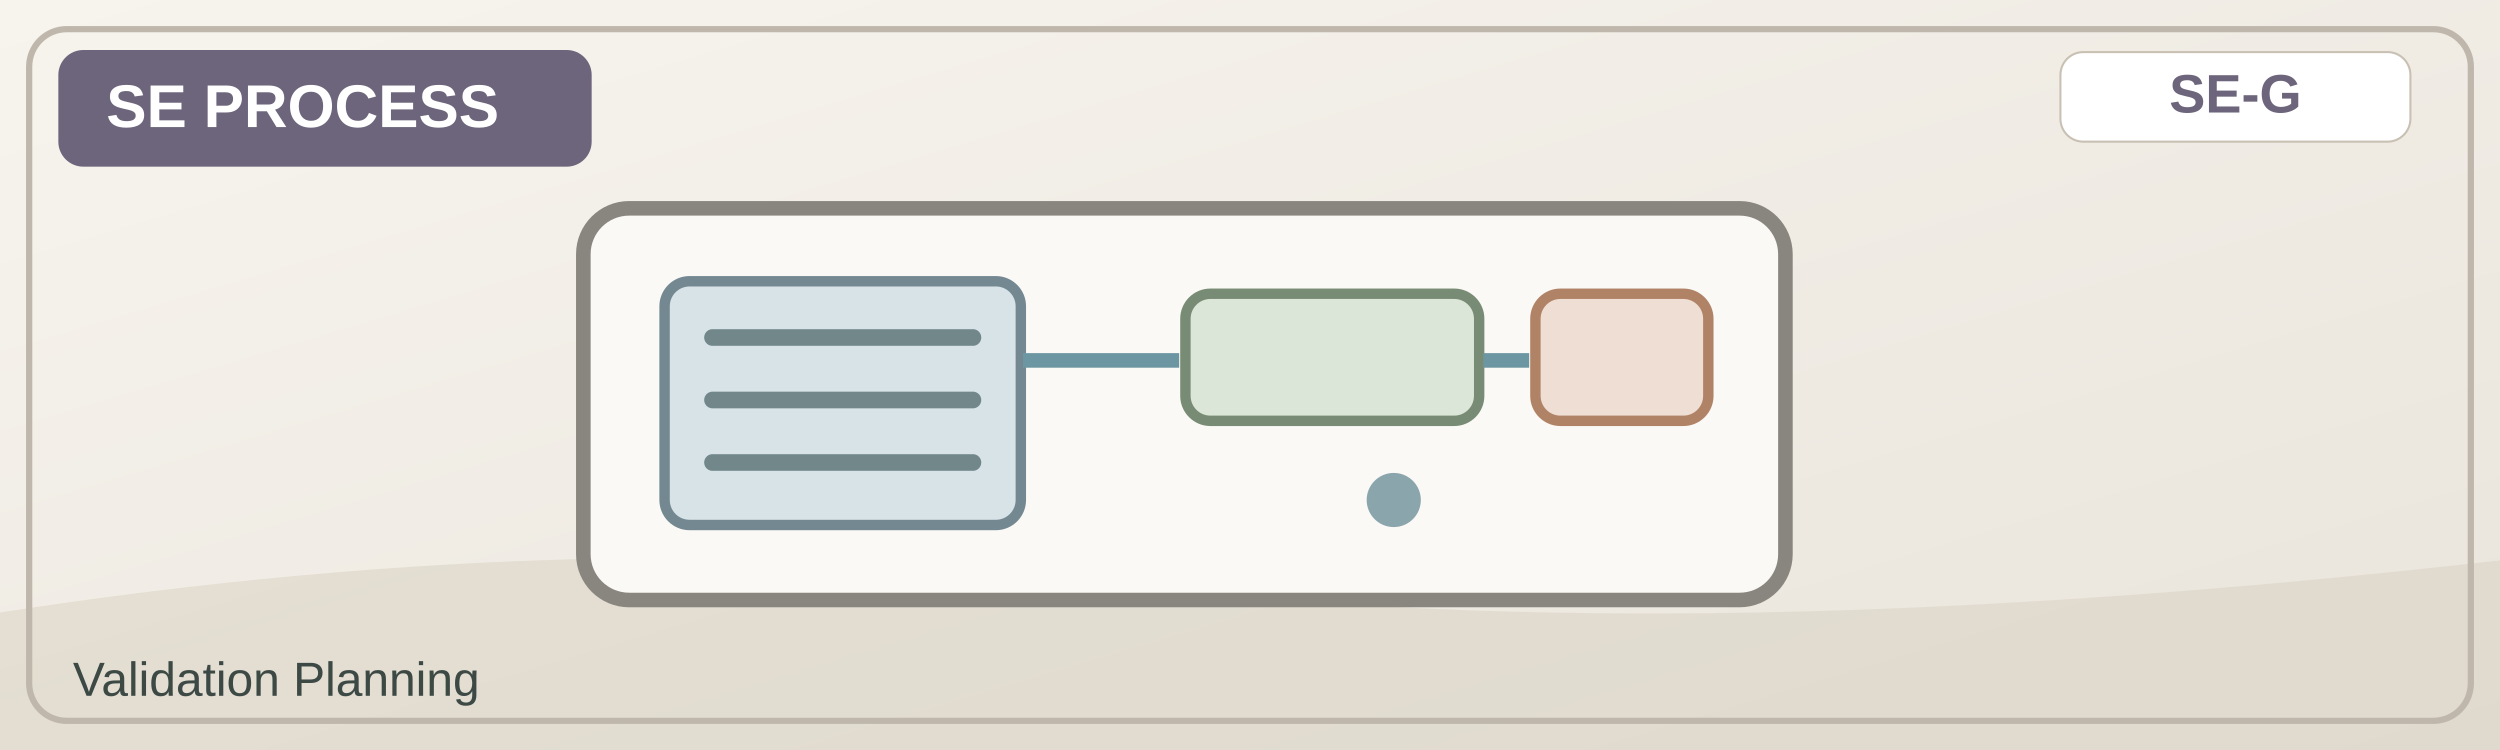
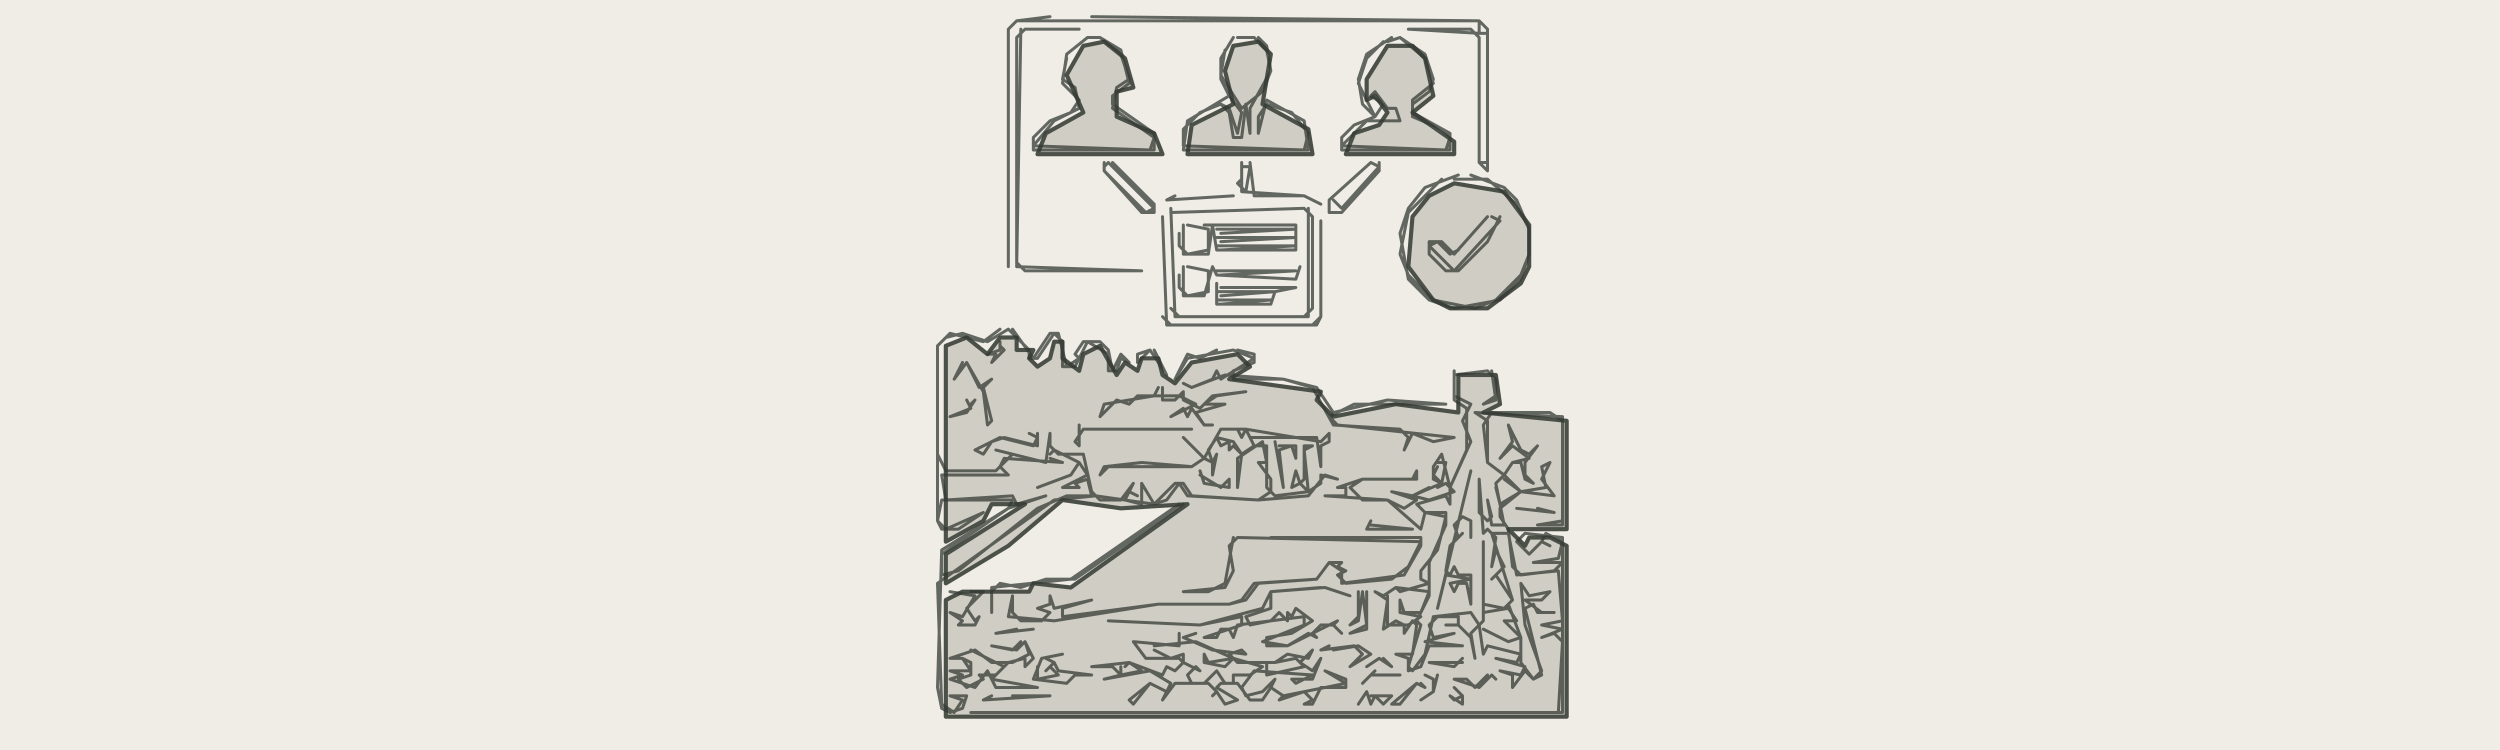
- <svg xmlns="http://www.w3.org/2000/svg" viewBox="0 0 1200 360" role="img" aria-label="Validation Planning">
-   <defs>
-     <linearGradient id="bg" x2="1" y2="1">
-       <stop stop-color="#f7f4ee" />
-       <stop offset="1" stop-color="#e9e4db" />
-     </linearGradient>
-   </defs>
-   <rect width="1200" height="360" fill="url(#bg)" />
-   <path d="M0 294 Q290 249 550 281 T1200 269 V360 H0Z" fill="#d9d2c3" opacity=".55" />
-   <rect x="28" y="24" width="256" height="56" rx="12" fill="#6d657b" />
-   <text x="51" y="61" fill="#fff" font-family="Arial,sans-serif" font-size="29" font-weight="bold">SE PROCESS</text>
-   <rect x="989" y="25" width="168" height="43" rx="11" fill="#fff" stroke="#c9c0b4" />
-   <text x="1073" y="54" fill="#6d657b" text-anchor="middle" font-family="Arial,sans-serif" font-size="26" font-weight="bold">SE-G</text>
-   <rect x="280" y="100" width="577" height="188" rx="22" fill="#faf9f5" stroke="#89867f" stroke-width="7" />
-   <rect x="319" y="135" width="171" height="117" rx="12" fill="#d7e3e7" stroke="#748891" stroke-width="5" />
-   <path d="M342 162 H467" stroke="#72878a" stroke-width="8" stroke-linecap="round" />
-   <path d="M342 192 H467" stroke="#72878a" stroke-width="8" stroke-linecap="round" />
-   <path d="M342 222 H467" stroke="#72878a" stroke-width="8" stroke-linecap="round" />
-   <rect x="569" y="141" width="141" height="61" rx="12" fill="#dce6d8" stroke="#788b74" stroke-width="5" />
-   <rect x="737" y="141" width="83" height="61" rx="12" fill="#efded3" stroke="#b08266" stroke-width="5" />
-   <path d="M491 173 H566 M712 173 H734" stroke="#6d96a3" stroke-width="7" />
-   <circle cx="669" cy="240" r="13" fill="#8ba5ac" />
-   <text x="35" y="334" font-family="Arial,sans-serif" fill="#3c4945" font-size="23">Validation Planning</text>
-   <rect x="14" y="14" width="1172" height="332" rx="18" fill="none" stroke="#bfb7ab" stroke-width="3" />
+ <svg xmlns="http://www.w3.org/2000/svg" viewBox="0 0 1200 360" role="img" aria-label="SEA Game SE-G illustration">
+   <rect width="1200" height="360" fill="#f0ede6" />
+   <g>
+     <polygon points="454,166 454,260 472,250 476,242 492,242 454,266 454,280 484,262 510,240 538,244 570,242 514,282 496,280 494,284 462,284 454,288 454,344 752,344 752,262 744,258 734,258 732,262 724,254 752,254 752,202 712,198 720,194 718,180 700,180 700,198 670,194 640,200 632,192 634,188 590,182 600,176 594,170 572,174 564,184 558,180 556,172 548,172 546,178 540,174 536,180 528,166 520,170 518,178 510,172 510,164 506,164 504,172 498,176 494,172 496,168 488,168 488,162 480,162 474,170 464,162" fill="#777869" fill-opacity=".27" stroke="#4b5149" stroke-width="2" stroke-linejoin="round" />
+     <polygon points="698,88 686,94 678,104 676,128 688,144 696,148 714,148 730,136 734,128 734,108 722,92" fill="#777869" fill-opacity=".27" stroke="#4b5149" stroke-width="2" stroke-linejoin="round" />
+     <polygon points="592,22 588,34 592,50 572,60 570,74 630,74 628,62 606,50 610,26 604,20" fill="#777869" fill-opacity=".27" stroke="#4b5149" stroke-width="2" stroke-linejoin="round" />
+     <polygon points="520,22 512,36 520,54 502,64 498,74 558,74 554,64 536,56 536,44 544,42 540,28 530,20" fill="#777869" fill-opacity=".27" stroke="#4b5149" stroke-width="2" stroke-linejoin="round" />
+     <polygon points="666,22 656,38 656,48 660,46 666,54 662,60 650,64 646,74 698,74 698,68 678,54 688,46 684,28 678,22" fill="#777869" fill-opacity=".27" stroke="#4b5149" stroke-width="2" stroke-linejoin="round" />
+   </g>
+   <path d="M698,178 L698,192 L704,196 L704,216 L696,234 L692,218 L688,224 L688,230 L692,232 L678,238 L668,236 L680,240 L674,244 L666,240 L654,240 L648,234 L654,230 L680,230 L680,226 L678,230 L654,230 L642,234 L646,234 L646,238 L636,238 L666,240 L682,254 L684,246 L694,248 L690,264 L682,274 L682,278 L686,280 L672,284 L670,282 L664,286 L660,284 L666,288 L664,302 L670,298 L674,300 L674,304 L678,298 L680,300 L678,314 L670,314 L676,316 L676,322 L682,320 L686,310 L702,310 L684,308 L698,304 L688,306 L686,300 L690,296 L700,296 L700,300 L694,300 L700,300 L706,306 L708,316 L706,304 L710,300 L712,314 L714,310 L730,314 L728,318 L718,316 L732,320 L730,324 L720,322 L726,324 L726,330 L732,322 L736,326 L740,324 L732,292 L736,290 L738,294 L746,294 L740,294 L732,288 L740,288 L744,284 L734,286 L730,280 L732,300 L740,322 L736,326 L730,318 L730,306 L724,290 L726,288 L716,256 L724,256 L728,276 L748,274 L750,298 L740,300 L750,302 L740,306 L746,304 L750,308 L748,342 L466,342 L750,342 L750,258 L732,256 L728,260 L734,266 L740,260 L744,262 L740,260 L742,256 L750,260 L748,268 L736,270 L750,270 L746,274 L730,276 L726,272 L724,254 L720,248 L720,244 L730,236 L746,238 L740,230 L744,222 L740,224 L742,234 L730,236 L722,228 L726,222 L730,222 L732,230 L736,232 L732,228 L732,222 L738,214 L734,218 L730,216 L724,204 L726,212 L720,220 L726,214 L734,220 L726,222 L722,228 L714,222 L712,204 L716,198 L744,198 L750,202 L750,250 L738,252 L750,252 L750,200 L708,198 L714,202 L714,222 L722,228 L718,232 L722,252 L716,252 L714,240 L716,248 L714,250 L710,246 L710,230 L712,256 L714,254 L718,258 L716,272 L718,264 L722,272 L716,278 L718,276 L726,288 L722,292 L712,290 L712,260 L712,298 L710,300 L706,294 L688,296 L684,314 L678,322 L676,320 L682,300 L680,298 L686,286 L686,270 L694,252 L694,246 L684,246 L680,242 L694,238 L696,242 L696,234 L706,212 L702,202 L706,194 L698,190 L698,180 L714,178 L718,182 L718,190 L712,194 L718,192 L716,178 M480,158 L472,164 L456,160 L450,166 L450,250 L452,254 L460,254 L472,246 L454,254 L450,250 L452,240 L486,240 L484,244 L452,264 L450,330 L452,340 L456,342 L462,340 L464,334 L456,334 L462,336 L458,342 L452,338 L450,280 L506,240 L526,238 L554,242 L560,240 L566,232 L570,238 L604,240 L628,238 L636,228 L642,230 L634,228 L634,232 L628,236 L626,216 L630,214 L626,214 L626,230 L624,232 L622,226 L620,234 L624,232 L628,236 L612,238 L608,234 L608,214 L602,214 L600,210 L632,210 L634,224 L634,214 L638,212 L638,208 L634,212 L598,206 L586,206 L578,220 L568,210 L578,220 L572,224 L548,222 L530,224 L528,228 L532,224 L572,224 L578,220 L582,222 L582,228 L584,218 L582,222 L580,216 L584,210 L586,214 L590,212 L590,216 L592,214 L596,218 L594,234 L594,220 L606,212 L608,222 L604,222 L610,230 L610,236 L604,240 L572,238 L568,232 L564,232 L554,242 L548,232 L548,242 L540,240 L542,236 L546,238 L542,236 L544,232 L538,240 L528,240 L524,236 L520,218 L508,218 L504,214 L504,208 L502,222 L478,216 L486,218 L478,226 L454,226 L450,218 L450,166 L454,162 L462,160 L474,164 L484,158 L494,168 L494,172 L498,172 L506,160 L510,164 L510,176 L516,176 L522,164 L532,170 L532,178 L536,178 L538,172 L542,174 L538,170 L534,178 L532,168 L528,164 L520,164 L516,170 L518,172 L512,176 L508,160 L504,160 L496,172 L486,158 M504,8 L488,10 L484,14 L484,128 L484,14 L488,10 L710,10 L710,16 L676,14 L706,14 L710,18 L710,78 L714,82 L714,14 L710,10 L524,8 M592,258 L588,280 L580,284 L568,284 L588,282 L592,274 L590,262 L594,258 L682,260 L676,272 L668,278 L646,280 L642,276 L646,274 L642,272 L644,270 L638,270 L632,278 L602,280 L596,288 L590,290 L556,290 L510,296 L510,292 L524,288 L506,292 L504,286 L504,290 L498,292 L504,294 L500,298 L490,298 L486,294 L486,286 L484,296 L506,298 L556,290 L590,290 L598,288 L604,280 L632,278 L638,270 L644,274 L644,280 L674,276 L682,262 L682,258 L610,258 M566,304 L566,310 L544,308 L550,316 L566,316 L568,318 L564,322 L560,320 L558,324 L542,318 L524,320 L534,320 L538,324 L530,326 L552,322 L562,328 L560,332 L552,328 L542,336 L544,338 L552,328 L560,332 L558,336 L564,328 L580,328 L584,332 L582,334 L584,332 L588,338 L594,336 L584,330 L586,328 L594,328 L600,336 L606,336 L610,330 L616,334 L614,336 L626,332 L630,336 L626,338 L630,338 L634,330 L646,330 L646,326 L636,322 L646,328 L616,334 L610,330 L612,326 L606,332 L598,334 L596,330 L602,322 L630,324 L622,328 L620,326 L630,326 L634,316 L630,322 L624,318 L630,312 L628,316 L618,314 L612,318 L594,318 L590,314 L596,312 L598,314 L582,312 L568,306 L574,304 M584,168 L576,172 L570,170 L564,182 L570,172 L592,168 L602,172 L586,182 L584,178 L582,182 L572,186 L568,184 L572,186 L588,180 L616,182 L630,186 L640,204 L672,206 L676,210 L674,216 L678,208 L688,212 L698,210 L642,204 L638,200 L650,194 L694,194 L666,192 L640,198 L632,186 L616,182 L592,182 L592,178 L602,174 L602,170 L594,168 M634,282 L610,284 L606,292 L576,300 L532,298 L576,300 L596,296 L596,300 L578,306 L584,306 L586,302 L590,302 L592,306 L594,300 L626,296 L626,300 L606,308 L618,310 L628,304 L632,306 L630,304 L634,300 L640,300 L644,304 L640,300 L642,298 L618,310 L608,310 L608,306 L620,304 L630,298 L622,292 L620,296 L618,294 L618,298 L614,294 L610,298 L600,300 L598,296 L610,292 L610,284 L636,282 L648,286 L636,282 M592,18 L586,28 L586,38 L590,46 L570,58 L568,72 L628,72 L626,58 L608,48 L604,64 L604,56 L608,50 L620,54 L628,64 L626,72 L568,70 L568,62 L576,54 L586,50 L590,54 L592,66 L596,66 L598,50 L600,64 L600,52 L610,34 L608,22 L604,18 M504,218 L506,216 L518,222 L514,228 L498,234 L514,228 L518,222 L522,228 L510,234 L518,234 L516,232 L522,230 L524,238 L512,238 L498,244 L460,274 L452,276 L452,266 L484,244 L502,238 L488,242 L486,238 L454,240 L452,228 L484,228 L480,224 L482,220 L510,222 L504,220 M490,14 L488,128 L548,130 L492,130 L488,126 L488,18 L492,14 L518,14 M558,104 L560,156 L632,156 L634,152 L634,106 L634,152 L630,156 L562,156 L558,152 M556,186 L554,190 L530,194 L528,200 L536,192 L542,194 L546,190 L566,190 L574,194 L562,200 L568,196 L570,200 L572,196 L578,204 L582,204 L578,204 L574,198 L588,194 L578,194 L584,190 L598,188 L582,190 L576,196 L568,192 L568,188 L564,192 L558,192 L558,186 M666,20 L672,18 L684,28 L688,40 L678,48 L678,56 L692,62 L696,66 L694,72 L644,70 L656,58 L672,58 L670,52 L666,52 L660,44 L658,46 L664,50 L660,56 L652,40 L656,28 L664,20 M566,242 L514,278 L476,282 L476,294 L476,284 L480,280 L490,282 L502,278 L516,278 L568,242 M490,308 L486,312 L476,310 L488,312 L492,308 L494,314 L486,318 L476,318 L468,312 L456,316 L462,316 L466,322 L456,322 L462,324 L456,326 L468,330 L474,322 L478,330 L498,330 L476,326 L484,318 L492,316 L492,320 L496,316 L492,308 M706,226 L690,292 L694,276 L706,278 L696,280 L698,284 L700,280 L704,280 L706,290 L706,276 L700,276 L698,272 L696,276 L694,274 L696,262 L702,256 L700,258 L698,252 L702,248 L706,250 L706,258 M522,18 L512,26 L510,40 L518,48 L514,54 L504,58 L496,66 L496,72 L554,72 L554,64 L534,50 L534,46 L542,40 L538,24 L528,18 M668,18 L656,26 L652,38 L654,50 L660,56 L650,60 L644,66 L644,72 L696,72 L696,64 L678,54 L678,50 L686,44 L688,38 L684,26 L672,18 M700,84 L684,90 L676,100 L672,112 L676,134 L686,144 L698,148 L720,144 L730,134 L734,122 L734,110 L728,96 L722,90 L706,84 M522,18 L528,18 L538,26 L542,38 L536,42 L534,52 L554,66 L552,72 L496,70 L506,58 L518,52 L516,42 L510,38 L512,28 M698,86 L714,86 L728,98 L734,110 L734,122 L730,132 L718,144 L708,148 L688,144 L676,132 L672,122 L676,102 L692,86 M554,310 L574,308 L592,316 L580,318 L578,314 L578,318 L588,320 L592,316 L606,320 L600,324 L592,324 L592,328 L588,328 L584,322 L578,328 L572,328 L570,324 L574,320 L576,322 L568,318 L568,314 L562,316 L554,312 M562,102 L626,100 L630,104 L630,148 L626,152 L566,152 L562,148 M562,100 L564,152 L628,152 L628,100 M568,108 L568,122 L580,122 L582,108 L584,120 L622,120 L622,108 L578,108 M518,204 L518,214 L516,212 L520,206 L572,206 L520,206 M462,174 L458,182 L464,174 L472,188 L474,204 L476,202 L472,186 L476,182 L470,186 L464,174 M596,78 L596,92 L626,94 L634,98 L626,94 L602,94 L600,78 M670,282 L686,284 L682,294 L674,294 L672,288 L672,294 L682,296 L676,300 L666,300 L666,286 M714,104 L698,122 L692,116 L686,116 L686,122 L694,130 L700,130 L714,116 L720,104 M652,284 L652,296 L648,300 L652,298 L654,284 L656,300 L648,304 L656,302 L656,284 M568,128 L568,142 L578,142 L582,128 L584,132 L622,134 L624,128 M584,136 L584,146 L610,146 L612,140 L622,138 L586,138 M494,208 L498,210 L496,214 L480,210 L468,216 L472,218 L476,212 L482,210 L498,214 L498,208 M594,18 L602,18 L608,24 L610,34 L606,44 L596,52 L586,36 L588,24 M456,284 L468,286 L462,296 L456,294 L462,298 L460,300 L468,300 L470,296 L468,298 L464,292 L472,284 L466,284 M584,130 L622,130 L586,132 M584,118 L622,118 L586,120 M584,114 L622,114 L586,116 M584,110 L622,110 L586,112 M716,104 L720,106 L698,130 L686,118 L690,116 L696,122 L700,120 M510,314 L500,316 L496,326 L512,328 L516,324 L524,324 L508,322 L506,318 M710,16 L714,16 L714,78 L710,78 M466,312 L482,320 L478,324 L470,324 L472,326 L464,330 L460,326 L466,324 L466,318 L462,316 M638,310 L634,312 L650,310 L654,314 L648,320 L658,314 L652,310 L640,312 M658,78 L638,96 L638,102 L644,102 L662,82 L662,78 M612,212 L616,234 L614,216 L620,214 L622,220 L622,214 L614,214 M530,78 L530,82 L548,102 L554,102 L554,98 L534,78 M530,80 L532,78 L554,100 L550,102 L530,82 M712,294 L724,292 L728,298 L722,298 L730,306 L724,308 L712,302 M476,334 L472,336 L504,334 L486,334 M584,140 L612,140 L586,142 M584,144 L610,144 L586,146 M552,168 L546,170 L546,174 L552,168 L560,180 L554,168 M656,332 L652,338 L656,332 L658,338 L660,334 L664,338 L668,334 L658,334 M588,206 L594,206 L596,210 L598,206 L602,214 L596,218 L592,212 L584,210 M714,324 L708,330 L704,326 L698,326 L710,330 L716,324 L718,326 L716,324 M658,250 L656,254 L678,254 L658,252 M576,226 L578,232 L590,234 L590,230 L586,234 L576,228 M612,318 L622,316 L626,320 L608,324 L608,318 M570,128 L580,130 L580,140 L570,142 L566,138 L566,132 M570,108 L580,110 L580,120 L570,122 L566,118 L566,112 M690,234 L694,232 L698,236 L686,240 L678,238 L686,234 M680,328 L668,338 L672,338 L680,328 L684,330 L682,328 M590,46 L596,54 L594,64 L590,52 L586,50 M660,322 L654,328 L658,324 L672,324 L662,324 M658,78 L662,80 L644,100 L640,96 M564,94 L560,96 L592,94 M502,316 L506,318 L502,322 L504,320 L508,324 L498,326 L498,320 M702,316 L698,320 L686,318 L702,318 M722,230 L730,236 L720,242 L718,234 M464,192 L466,196 L456,200 L464,198 L468,192 L466,194 M684,324 L688,326 L688,332 L682,336 L688,332 L690,324 M480,164 L480,168 L474,170 L478,170 L476,174 L482,168 L480,166 M662,316 L656,320 L662,316 L668,320 L664,316 M488,302 L478,304 L496,302 M728,244 L746,246 L738,244 M540,320 L542,318 L548,322 L538,324 L538,320 M690,222 L694,222 L692,232 L688,228 L690,224 M596,80 L600,80 L598,92 L594,88 L596,86 M698,330 L702,334 L698,336 L696,334 L702,338 L702,334" fill="none" stroke="#343b35" stroke-opacity=".75" stroke-width="1.45" stroke-linecap="round" stroke-linejoin="round" />
</svg>
